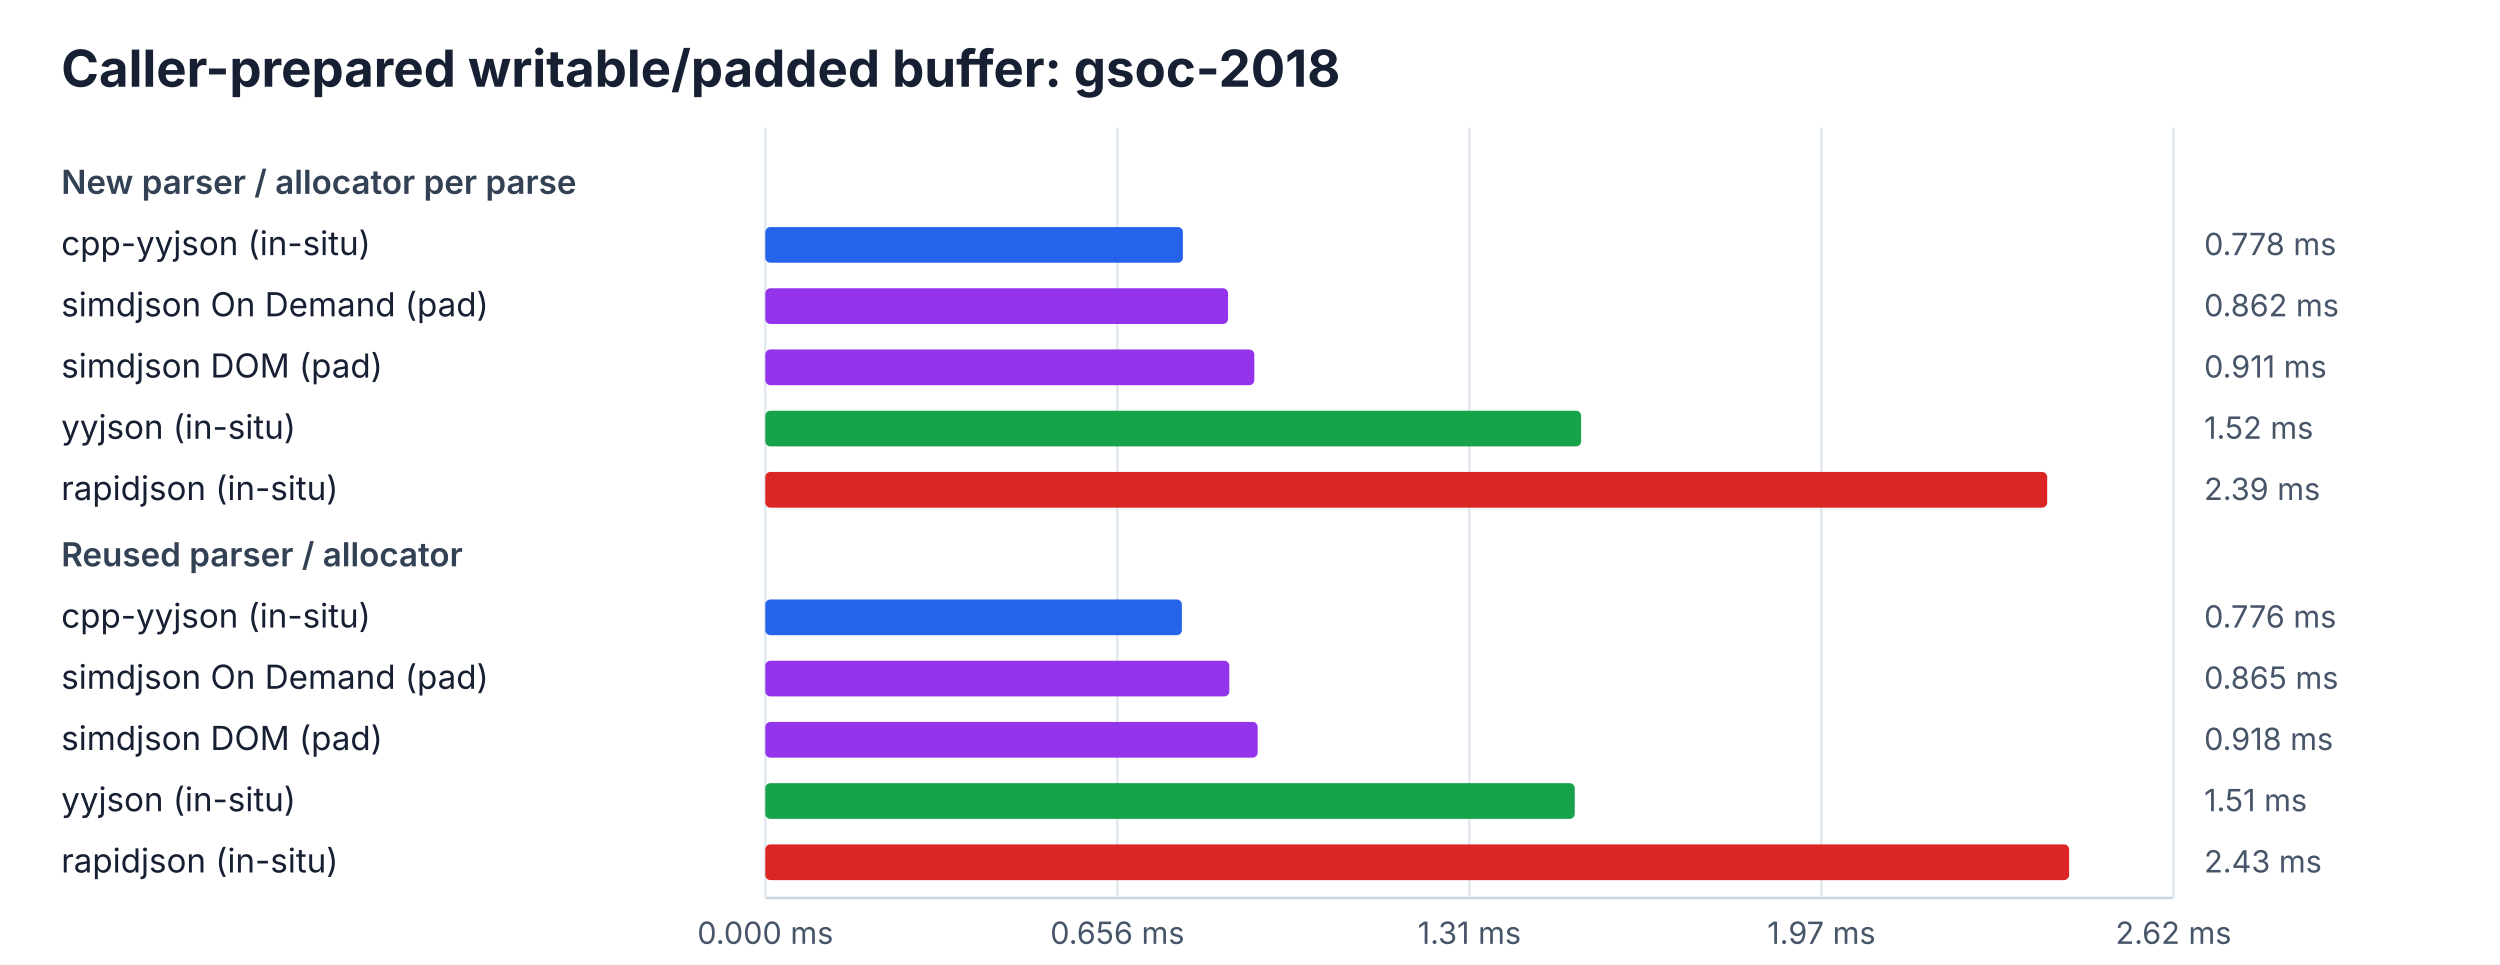
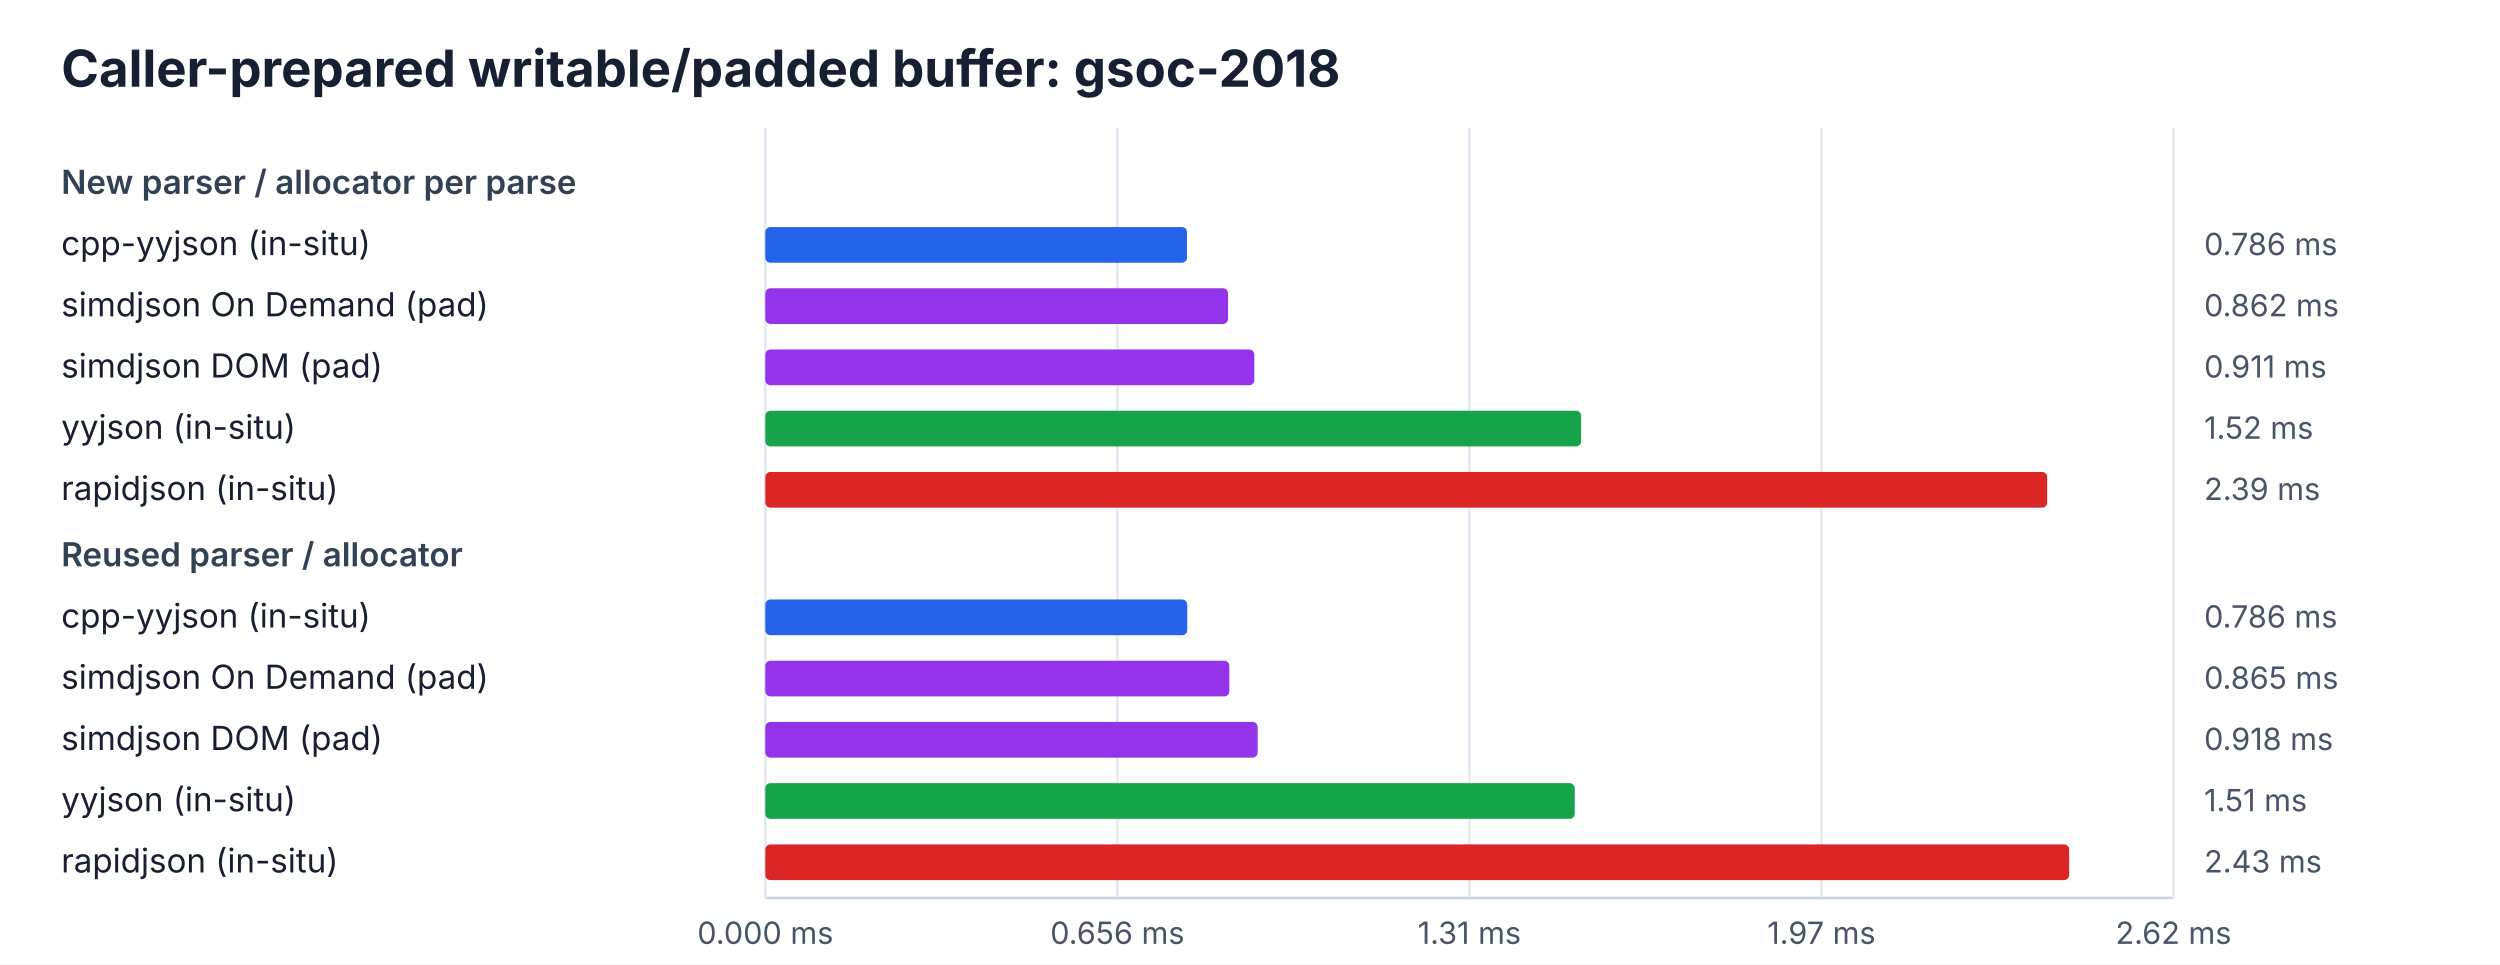
<svg xmlns="http://www.w3.org/2000/svg" width="980" height="378" viewBox="0 0 980 378">
  <rect width="100%" height="100%" fill="#ffffff" />
  <style>text{font-family:ui-sans-serif,system-ui,-apple-system,BlinkMacSystemFont,"Segoe UI",sans-serif;fill:#172033}.title{font-size:20px;font-weight:700}.heading{font-size:13px;font-weight:600;fill:#334155}.label{font-size:13px}.value{font-size:12px;fill:#475569}.axis{stroke:#cbd5e1;stroke-width:1}.grid{stroke:#e2e8f0;stroke-width:1}</style>
  <text x="24" y="34" class="title">Caller-prepared writable/padded buffer: gsoc-2018</text>
  <line x1="300" y1="352" x2="852" y2="352" class="axis" />
  <line x1="300.0" y1="50" x2="300.0" y2="352" class="grid" />
  <text x="300.0" y="370" class="value" text-anchor="middle">0.000 ms</text>
  <line x1="438.0" y1="50" x2="438.0" y2="352" class="grid" />
  <text x="438.0" y="370" class="value" text-anchor="middle">0.656 ms</text>
  <line x1="576.0" y1="50" x2="576.0" y2="352" class="grid" />
  <text x="576.0" y="370" class="value" text-anchor="middle">1.31 ms</text>
  <line x1="714.0" y1="50" x2="714.0" y2="352" class="grid" />
  <text x="714.0" y="370" class="value" text-anchor="middle">1.97 ms</text>
  <line x1="852.0" y1="50" x2="852.0" y2="352" class="grid" />
  <text x="852.0" y="370" class="value" text-anchor="middle">2.62 ms</text>
  <text x="24" y="76" class="heading">New parser / allocator per parse</text>
  <text x="24" y="100" class="label">cpp-yyjson (in-situ)</text>
-   <rect x="300" y="89" width="163.7" height="14" rx="2" fill="#2563eb" />
-   <text x="864" y="100" class="value">0.778 ms</text>
+   <rect x="300" y="89" width="165.3" height="14" rx="2" fill="#2563eb" />
+   <text x="864" y="100" class="value">0.786 ms</text>
  <text x="24" y="124" class="label">simdjson On Demand (pad)</text>
  <rect x="300" y="113" width="181.4" height="14" rx="2" fill="#9333ea" />
  <text x="864" y="124" class="value">0.862 ms</text>
  <text x="24" y="148" class="label">simdjson DOM (pad)</text>
  <rect x="300" y="137" width="191.7" height="14" rx="2" fill="#9333ea" />
  <text x="864" y="148" class="value">0.911 ms</text>
  <text x="24" y="172" class="label">yyjson (in-situ)</text>
  <rect x="300" y="161" width="319.8" height="14" rx="2" fill="#16a34a" />
  <text x="864" y="172" class="value">1.52 ms</text>
  <text x="24" y="196" class="label">rapidjson (in-situ)</text>
  <rect x="300" y="185" width="502.5" height="14" rx="2" fill="#dc2626" />
  <text x="864" y="196" class="value">2.39 ms</text>
  <text x="24" y="222" class="heading">Reused parser / allocator</text>
  <text x="24" y="246" class="label">cpp-yyjson (in-situ)</text>
-   <rect x="300" y="235" width="163.3" height="14" rx="2" fill="#2563eb" />
-   <text x="864" y="246" class="value">0.776 ms</text>
+   <rect x="300" y="235" width="165.4" height="14" rx="2" fill="#2563eb" />
+   <text x="864" y="246" class="value">0.786 ms</text>
  <text x="24" y="270" class="label">simdjson On Demand (pad)</text>
  <rect x="300" y="259" width="181.9" height="14" rx="2" fill="#9333ea" />
  <text x="864" y="270" class="value">0.865 ms</text>
  <text x="24" y="294" class="label">simdjson DOM (pad)</text>
  <rect x="300" y="283" width="193.0" height="14" rx="2" fill="#9333ea" />
  <text x="864" y="294" class="value">0.918 ms</text>
  <text x="24" y="318" class="label">yyjson (in-situ)</text>
  <rect x="300" y="307" width="317.3" height="14" rx="2" fill="#16a34a" />
  <text x="864" y="318" class="value">1.51 ms</text>
  <text x="24" y="342" class="label">rapidjson (in-situ)</text>
  <rect x="300" y="331" width="511.1" height="14" rx="2" fill="#dc2626" />
  <text x="864" y="342" class="value">2.43 ms</text>
</svg>
